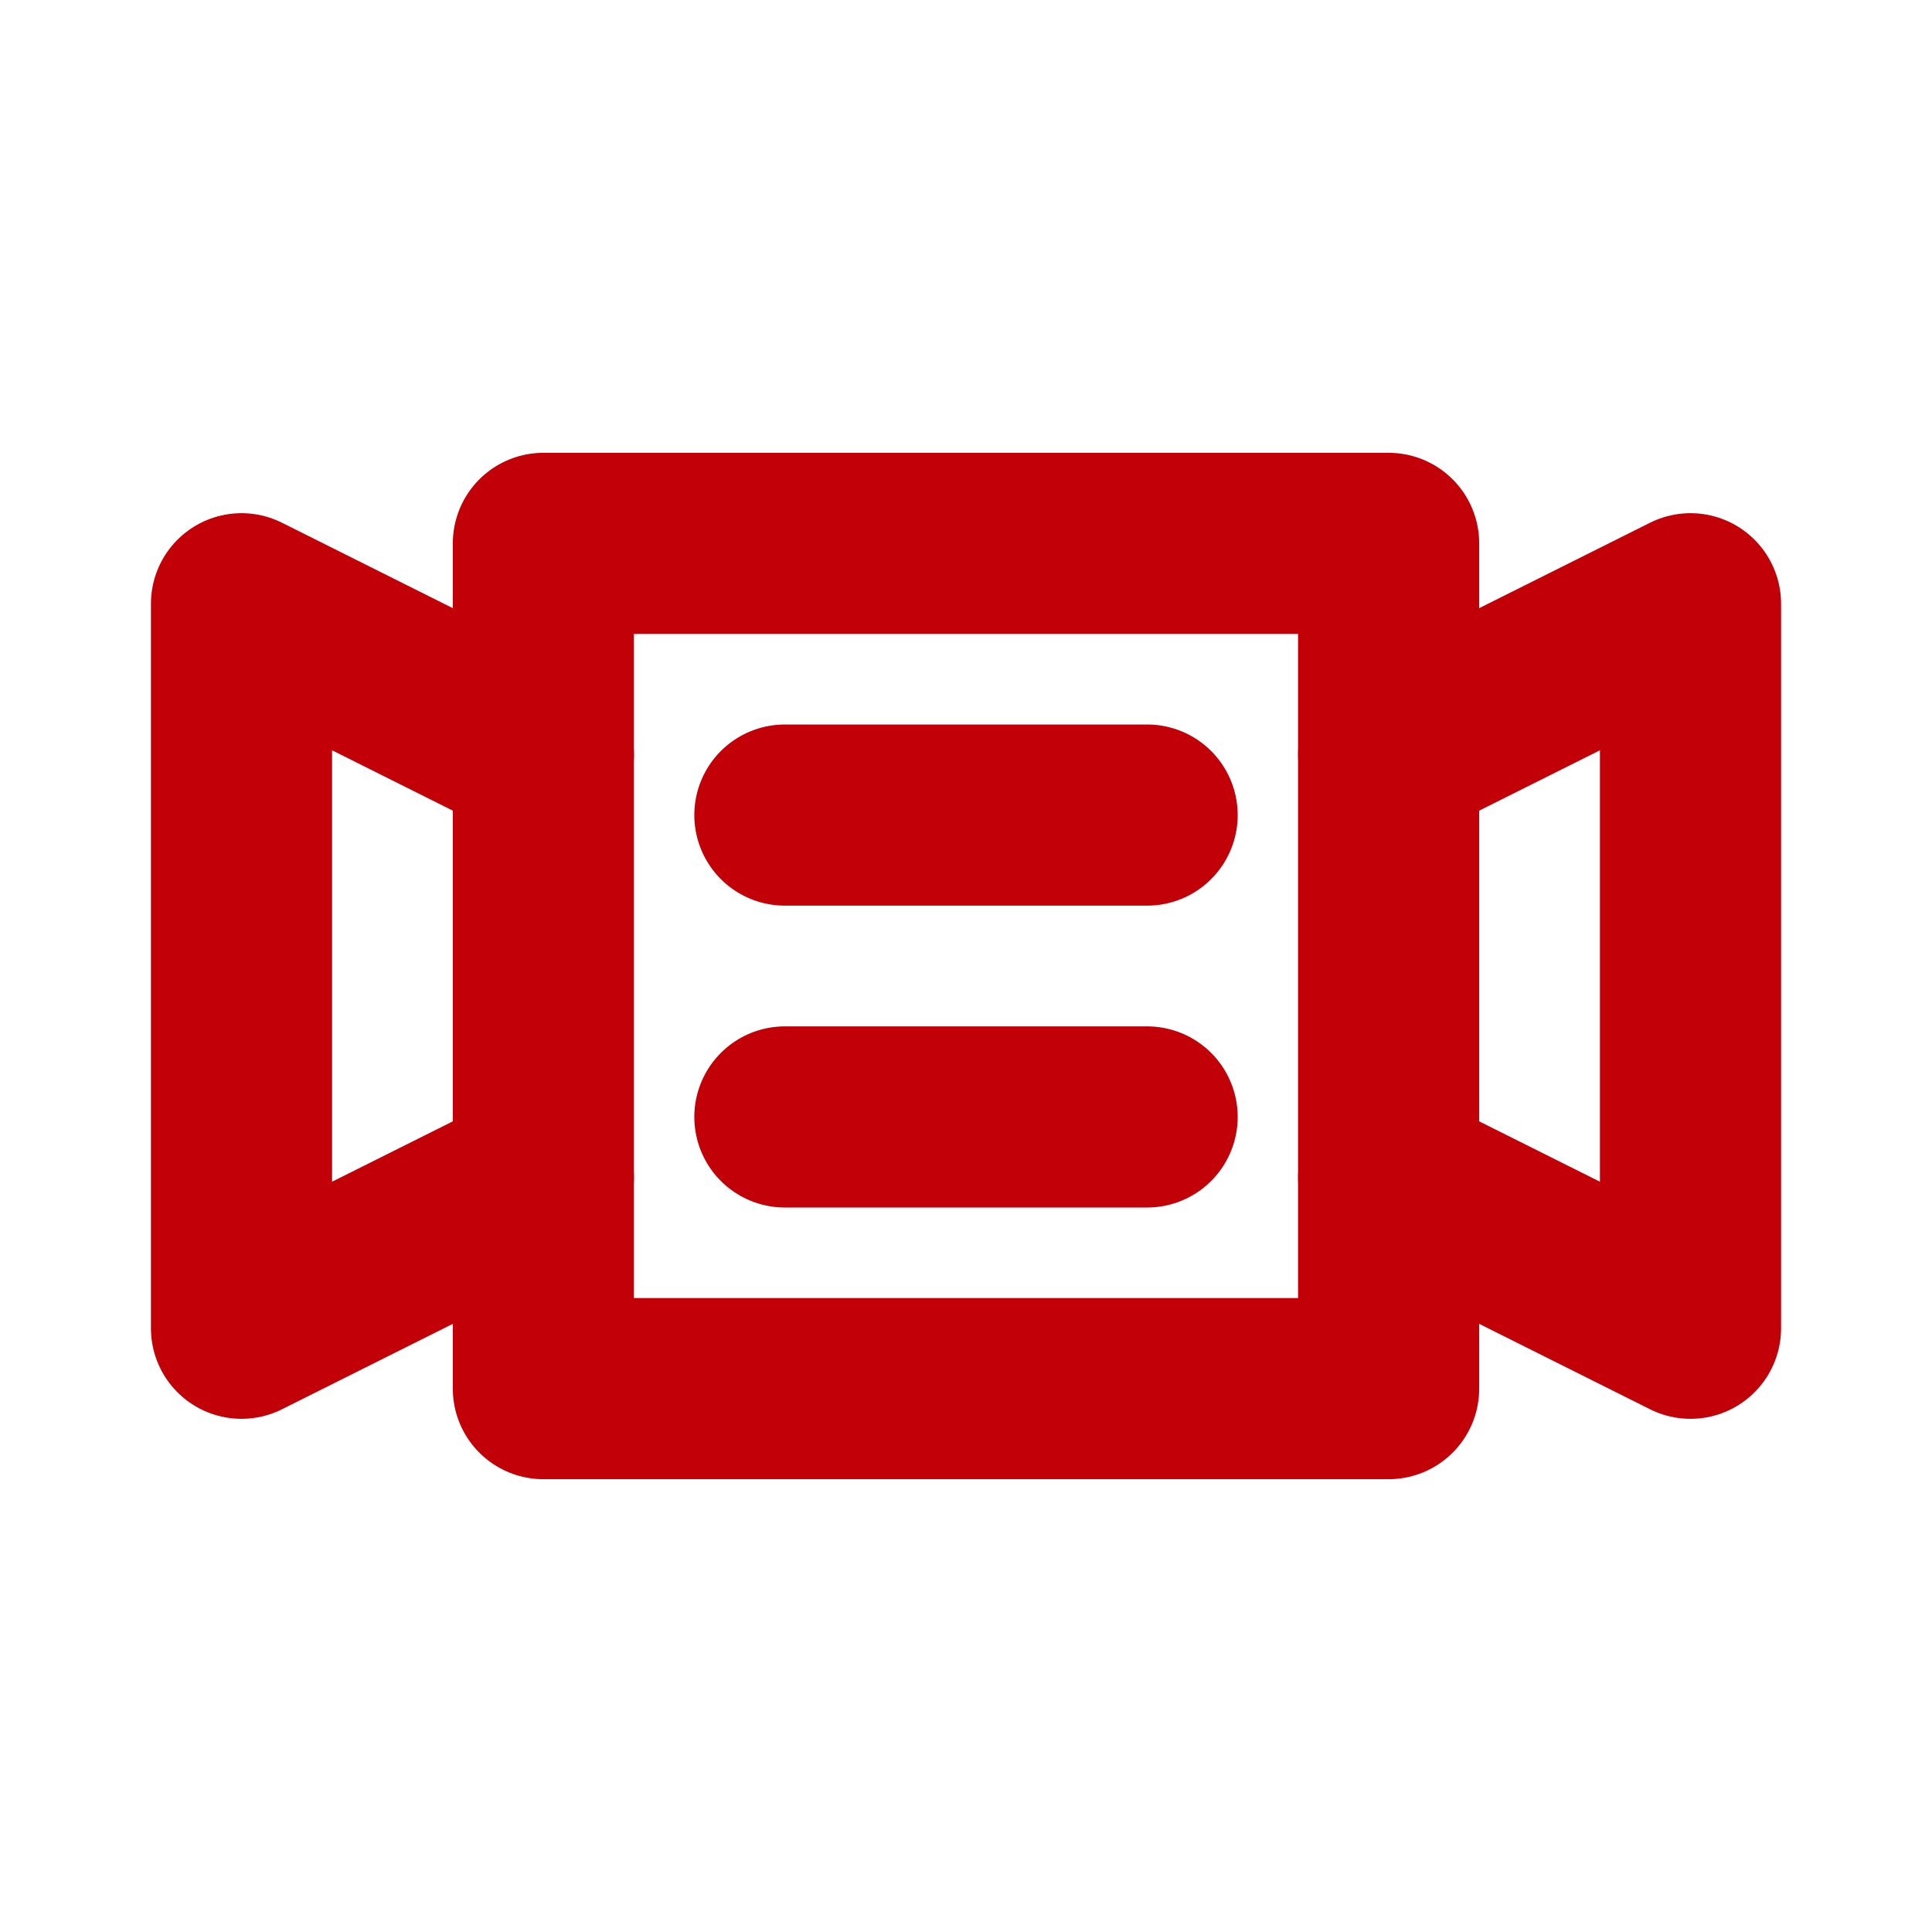
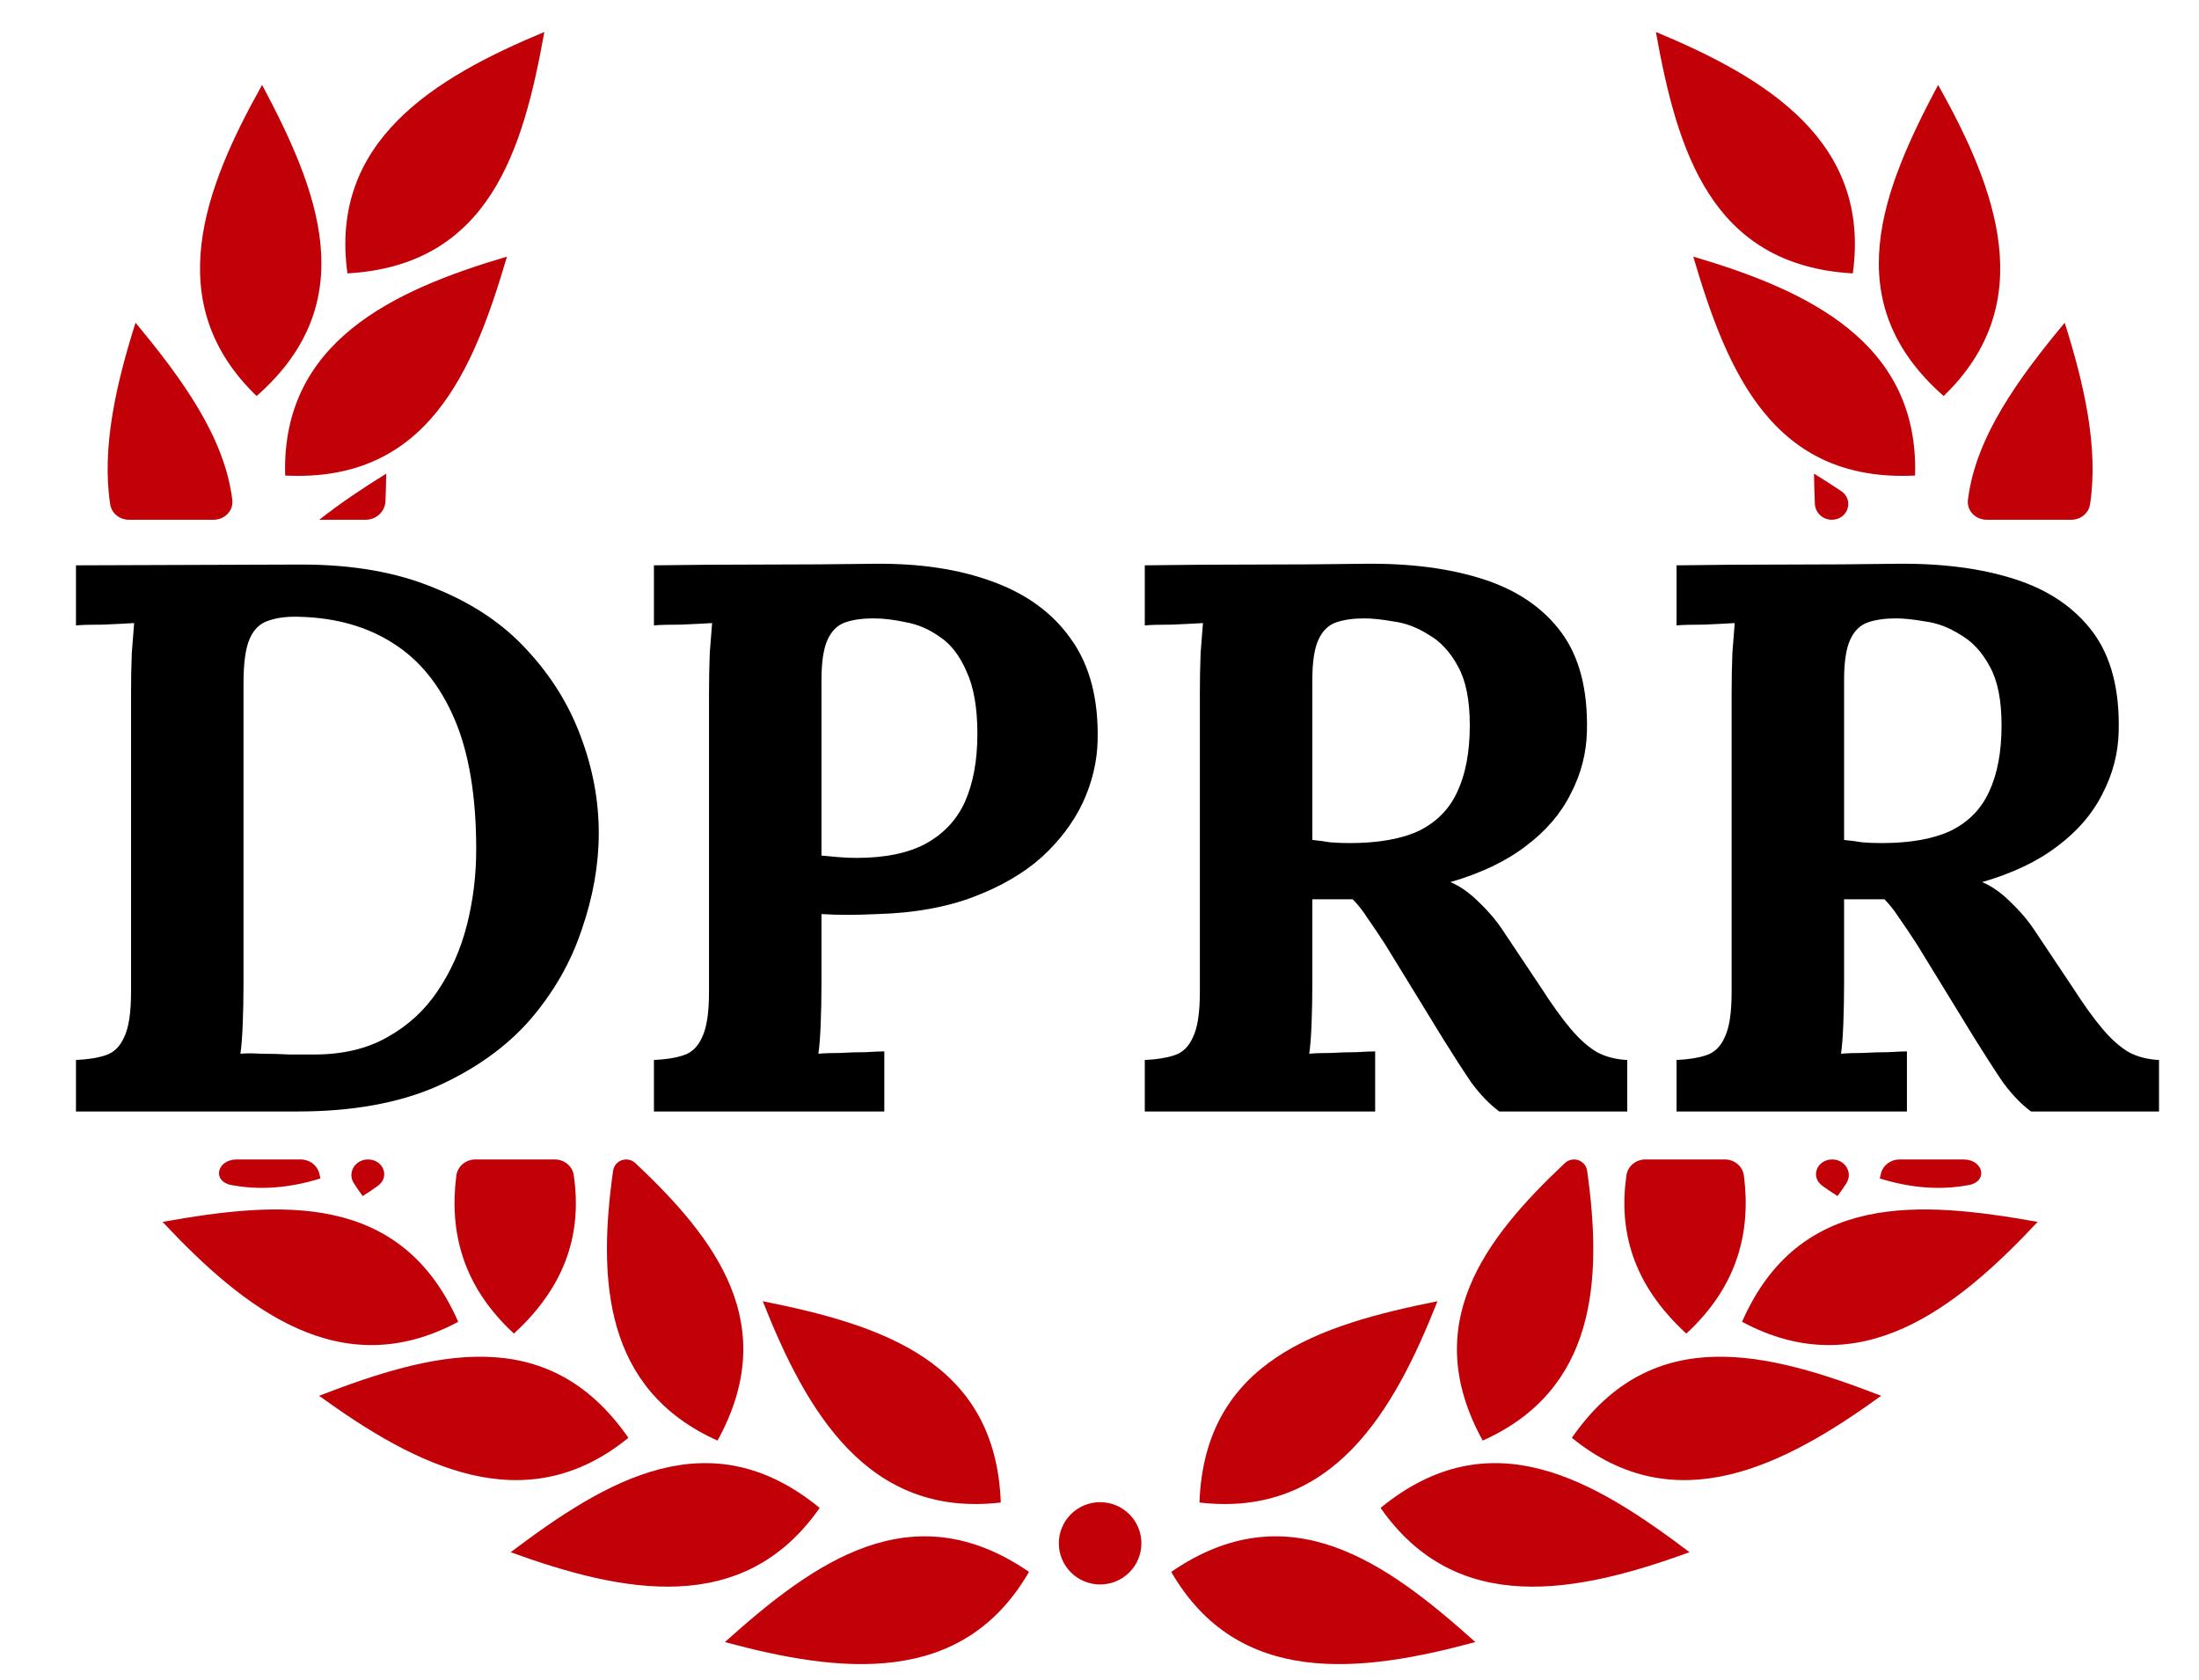
- <svg xmlns="http://www.w3.org/2000/svg" viewBox="0 0 32 32">
-   <style>
-     g { stroke: #c10007; }
-     @media (prefers-color-scheme: dark) {
-       g { stroke: #f2645a; }
-     }
-   </style>
-   <g fill="none" stroke-width="3" stroke-linejoin="round" stroke-linecap="round">
-     <rect x="9" y="9" width="14" height="14" />
-     <path d="M9 12.5 L4 10 V22 L9 19.5" />
-     <path d="M23 12.5 L28 10 V22 L23 19.5" />
-     <path d="M13 13.5 H19 M13 18.5 H19" />
-   </g>
+ <svg xmlns="http://www.w3.org/2000/svg" width="550" height="420" viewBox="0 0 550 420" fill="none">
+   <path d="M181.306 410.71C203.63 390.699 228.007 373.003 257.369 393.156C240.642 422.052 210.124 418.513 181.306 410.71Z" fill="#C10007" />
+   <path d="M292.941 393.156C322.303 373.003 346.68 390.699 369.004 410.71C340.186 418.513 309.668 422.052 292.941 393.156Z" fill="#C10007" />
+   <path d="M127.731 388.237C151.672 370.178 177.462 354.599 205.011 377.153C185.894 404.538 155.784 398.44 127.731 388.237Z" fill="#C10007" />
+   <path d="M345.3 377.153C372.848 354.599 398.638 370.178 422.579 388.237C394.526 398.44 364.417 404.538 345.3 377.153Z" fill="#C10007" />
+   <path d="M275.155 375.72C277.894 375.72 280.521 376.804 282.458 378.734C284.394 380.665 285.482 383.283 285.482 386.013C285.482 388.742 284.394 391.361 282.458 393.291C280.521 395.221 277.894 396.306 275.155 396.306C272.416 396.306 269.789 395.221 267.852 393.291C265.916 391.361 264.828 388.742 264.828 386.013C264.828 383.283 265.916 380.665 267.852 378.734C269.789 376.804 272.416 375.72 275.155 375.72Z" fill="#C10007" />
+   <path d="M190.781 325.46C220.214 331.368 249.008 340.3 250.311 375.81C217.067 379.681 201.7 353.163 190.781 325.46Z" fill="#C10007" />
+   <path d="M359.529 325.46C348.61 353.163 333.244 379.681 299.999 375.81C301.302 340.3 330.096 331.368 359.529 325.46Z" fill="#C10007" />
+   <path d="M79.808 349.113C107.807 338.308 136.9 330.394 157.168 359.626C131.236 380.719 103.968 366.608 79.808 349.113Z" fill="#C10007" />
+   <path d="M393.142 359.626C413.41 330.394 442.503 338.308 470.502 349.113C446.343 366.608 419.074 380.719 393.142 359.626Z" fill="#C10007" />
+   <path d="M156.626 290C157.471 290 158.286 290.32 158.902 290.9C179.138 309.947 195.43 331.346 179.461 360.316C151.074 347.591 149.49 320.221 153.343 292.835C153.573 291.203 154.978 290 156.626 290Z" fill="#C10007" />
+   <path d="M393.684 290C395.333 290 396.737 291.203 396.967 292.835C400.82 320.221 399.236 347.591 370.849 360.316C354.88 331.347 371.173 309.947 391.408 290.9C392.024 290.32 392.839 290 393.684 290Z" fill="#C10007" />
+   <path d="M40.664 305.621C70.213 300.321 100.285 298.067 114.605 330.607C85.122 346.399 61.044 327.377 40.664 305.621Z" fill="#C10007" />
+   <path d="M435.706 330.607C450.026 298.067 480.097 300.321 509.646 305.621C489.267 327.377 465.189 346.399 435.706 330.607Z" fill="#C10007" />
+   <path d="M138.76 290C141.117 290 143.18 291.644 143.515 293.977C145.478 307.655 142.131 321.081 128.54 333.554C115.669 321.678 112.353 308.096 114.129 294.076C114.431 291.698 116.514 290 118.911 290H138.76Z" fill="#C10007" />
+   <path d="M431.4 290C433.796 290 435.88 291.698 436.181 294.076C437.957 308.096 434.642 321.678 421.771 333.554C408.18 321.081 404.832 307.655 406.795 293.977C407.13 291.644 409.193 290 411.55 290H431.4Z" fill="#C10007" />
+   <path d="M92.039 290C95.836 290 97.613 294.333 94.546 296.571C93.34 297.451 92.063 298.31 90.714 299.149C89.923 298.086 89.189 297.022 88.508 295.96C86.792 293.282 88.859 290 92.039 290Z" fill="#C10007" />
+   <path d="M458.271 290C461.451 290 463.518 293.282 461.802 295.96C461.121 297.022 460.387 298.086 459.596 299.149C458.247 298.31 456.97 297.451 455.764 296.571C452.697 294.333 454.474 290 458.271 290Z" fill="#C10007" />
+   <path d="M75.203 290C77.388 290 79.34 291.415 79.866 293.537C79.965 293.937 80.061 294.341 80.154 294.75C71.992 297.292 64.608 297.669 57.871 296.4C52.962 295.476 54.234 290 59.23 290H75.203Z" fill="#C10007" />
+   <path d="M491.08 290C496.076 290 497.348 295.476 492.439 296.4C485.703 297.669 478.318 297.292 470.156 294.75C470.249 294.341 470.345 293.937 470.445 293.537C470.971 291.415 472.922 290 475.108 290H491.08Z" fill="#C10007" />
+   <path d="M33.899 80.728C45.484 94.669 56.188 109.324 58.102 125.018C58.436 127.757 56.17 130 53.411 130H32.263C29.943 130 27.903 128.407 27.555 126.113C25.407 111.941 29.039 96.062 33.899 80.728Z" fill="#C10007" />
+   <path d="M96.606 118.466C96.566 120.748 96.507 123.03 96.417 125.302C96.313 127.943 94.122 130 91.479 130H79.852C85.084 125.875 90.793 122.061 96.606 118.466Z" fill="#C10007" />
+   <path d="M453.704 118.466C455.984 119.876 458.247 121.319 460.473 122.802C463.845 125.049 462.197 130 458.145 130C455.887 130 454.016 128.243 453.921 125.987C453.816 123.489 453.749 120.978 453.704 118.466Z" fill="#C10007" />
+   <path d="M516.411 80.728C521.271 96.062 524.903 111.941 522.755 126.113C522.407 128.407 520.367 130 518.047 130H496.9C494.141 130 491.875 127.757 492.209 125.018C494.123 109.324 504.826 94.669 516.411 80.728Z" fill="#C10007" />
+   <path d="M126.8 64.186C118.349 92.901 106.93 120.721 71.324 118.943C70.33 85.597 98.165 72.632 126.8 64.186Z" fill="#C10007" />
+   <path d="M423.511 64.186C452.145 72.632 479.981 85.597 478.986 118.943C443.38 120.721 431.961 92.901 423.511 64.186Z" fill="#C10007" />
+   <path d="M65.56 21.242C79.618 47.685 90.923 75.55 64.181 99.049C40.117 75.861 50.97 47.212 65.56 21.242Z" fill="#C10007" />
+   <path d="M484.75 21.242C499.34 47.212 510.193 75.861 486.129 99.049C459.387 75.55 470.693 47.685 484.75 21.242Z" fill="#C10007" />
+   <path d="M136.149 8C130.843 37.454 122.49 66.336 86.899 68.383C82.315 35.336 108.591 19.465 136.149 8Z" fill="#C10007" />
+   <path d="M414.161 8C441.719 19.465 467.995 35.336 463.411 68.383C427.82 66.336 419.467 37.454 414.161 8Z" fill="#C10007" />
+   <path d="M419.328 278V265.12C422.303 264.99 424.76 264.6 426.7 263.95C428.77 263.299 430.322 261.803 431.356 259.461C432.52 257.12 433.102 253.347 433.102 248.143V173.403C433.102 169.89 433.167 166.508 433.296 163.255C433.555 160.003 433.749 157.531 433.878 155.84C431.809 155.97 429.222 156.1 426.118 156.23C423.014 156.23 420.751 156.295 419.328 156.425V141.399C428.511 141.269 437.694 141.204 446.877 141.204C456.06 141.204 465.243 141.139 474.426 141.009C485.808 140.879 495.702 142.18 504.109 144.912C512.516 147.644 518.983 152.067 523.509 158.182C528.036 164.296 530.17 172.557 529.912 182.965C529.782 188.429 528.424 193.633 525.838 198.576C523.38 203.52 519.629 207.878 514.585 211.651C509.67 215.424 503.397 218.416 495.767 220.628C498.224 221.668 500.617 223.36 502.945 225.701C505.402 228.043 507.472 230.515 509.153 233.117L518.271 246.777C521.117 251.2 523.639 254.713 525.838 257.315C528.036 259.917 530.235 261.868 532.434 263.169C534.633 264.34 537.155 264.99 540 265.12V278H507.989C505.661 276.309 503.333 273.902 501.005 270.78C498.806 267.527 496.413 263.82 493.826 259.656L479.47 236.239C477.789 233.637 476.301 231.426 475.008 229.604C473.844 227.783 472.615 226.222 471.322 224.921C469.252 224.921 467.506 224.921 466.083 224.921C464.661 224.921 463.044 224.921 461.233 224.921V245.801C461.233 249.444 461.169 252.891 461.039 256.144C460.91 259.396 460.716 261.868 460.457 263.559C461.88 263.429 463.691 263.364 465.89 263.364C468.088 263.234 470.222 263.169 472.292 263.169C474.49 263.039 476.043 262.974 476.948 262.974V278H419.328ZM470.546 210.87C477.789 210.87 483.609 209.83 488.006 207.748C492.404 205.537 495.573 202.284 497.513 197.991C499.582 193.568 500.617 188.039 500.617 181.404C500.617 175.159 499.647 170.28 497.707 166.768C495.767 163.125 493.309 160.458 490.334 158.767C487.489 156.946 484.579 155.84 481.604 155.45C478.629 154.929 476.172 154.669 474.232 154.669C471.516 154.669 469.188 154.994 467.248 155.645C465.307 156.295 463.82 157.726 462.785 159.938C461.751 162.149 461.233 165.532 461.233 170.085V210.09C462.656 210.22 464.143 210.415 465.696 210.675C467.248 210.805 468.864 210.87 470.546 210.87Z" fill="black" />
+   <path d="M286.327 278V265.12C289.302 264.99 291.759 264.6 293.7 263.95C295.769 263.299 297.321 261.803 298.356 259.461C299.52 257.12 300.102 253.347 300.102 248.143V173.403C300.102 169.89 300.166 166.508 300.296 163.255C300.554 160.003 300.748 157.531 300.878 155.84C298.808 155.97 296.222 156.1 293.118 156.23C290.013 156.23 287.75 156.295 286.327 156.425V141.399C295.51 141.269 304.693 141.204 313.876 141.204C323.059 141.204 332.242 141.139 341.425 141.009C352.807 140.879 362.701 142.18 371.108 144.912C379.515 147.644 385.982 152.067 390.509 158.182C395.036 164.296 397.17 172.557 396.911 182.965C396.782 188.429 395.424 193.633 392.837 198.576C390.379 203.52 386.629 207.878 381.585 211.651C376.67 215.424 370.397 218.416 362.766 220.628C365.223 221.668 367.616 223.36 369.944 225.701C372.402 228.043 374.471 230.515 376.152 233.117L385.271 246.777C388.116 251.2 390.638 254.713 392.837 257.315C395.036 259.917 397.234 261.868 399.433 263.169C401.632 264.34 404.154 264.99 406.999 265.12V278H374.988C372.66 276.309 370.332 273.902 368.004 270.78C365.805 267.527 363.413 263.82 360.826 259.656L346.469 236.239C344.788 233.637 343.301 231.426 342.007 229.604C340.843 227.783 339.614 226.222 338.321 224.921C336.252 224.921 334.506 224.921 333.083 224.921C331.66 224.921 330.043 224.921 328.233 224.921V245.801C328.233 249.444 328.168 252.891 328.039 256.144C327.909 259.396 327.715 261.868 327.457 263.559C328.879 263.429 330.69 263.364 332.889 263.364C335.088 263.234 337.222 263.169 339.291 263.169C341.49 263.039 343.042 262.974 343.947 262.974V278H286.327ZM337.545 210.87C344.788 210.87 350.608 209.83 355.006 207.748C359.403 205.537 362.572 202.284 364.512 197.991C366.581 193.568 367.616 188.039 367.616 181.404C367.616 175.159 366.646 170.28 364.706 166.768C362.766 163.125 360.308 160.458 357.334 158.767C354.488 156.946 351.578 155.84 348.603 155.45C345.629 154.929 343.171 154.669 341.231 154.669C338.515 154.669 336.187 154.994 334.247 155.645C332.307 156.295 330.819 157.726 329.785 159.938C328.75 162.149 328.233 165.532 328.233 170.085V210.09C329.655 210.22 331.143 210.415 332.695 210.675C334.247 210.805 335.864 210.87 337.545 210.87Z" fill="black" />
+   <path d="M163.558 265.12C166.532 264.99 168.99 264.6 170.93 263.949C172.999 263.299 174.551 261.803 175.586 259.461C176.75 257.119 177.332 253.347 177.332 248.143V173.403C177.332 169.89 177.397 166.508 177.526 163.255C177.785 160.003 177.979 157.531 178.108 155.84C176.039 155.97 173.452 156.1 170.348 156.23C167.244 156.23 164.98 156.295 163.558 156.425V141.399C172.741 141.269 181.924 141.204 191.107 141.204C200.29 141.204 209.472 141.139 218.655 141.009C230.037 140.879 239.931 142.375 248.338 145.497C256.875 148.619 263.406 153.433 267.933 159.938C272.589 166.442 274.788 174.899 274.529 185.306C274.4 190.51 273.171 195.649 270.843 200.723C268.515 205.666 265.088 210.22 260.561 214.383C256.034 218.416 250.343 221.733 243.488 224.335C236.633 226.937 228.614 228.368 219.431 228.628C216.586 228.758 214.064 228.824 211.865 228.824C209.796 228.824 207.662 228.758 205.463 228.628V245.801C205.463 249.444 205.398 252.891 205.269 256.144C205.14 259.396 204.946 261.868 204.687 263.559C206.11 263.429 207.92 263.364 210.119 263.364C212.318 263.234 214.452 263.169 216.521 263.169C218.72 263.039 220.272 262.974 221.178 262.974V278H163.558V265.12ZM205.463 213.993C206.886 214.123 208.308 214.253 209.731 214.383C211.154 214.513 212.641 214.578 214.193 214.578C221.307 214.578 227.062 213.407 231.46 211.065C235.987 208.594 239.285 205.081 241.354 200.528C243.424 195.844 244.458 190.185 244.458 183.55C244.458 177.045 243.553 171.841 241.742 167.939C240.061 164.036 237.862 161.174 235.146 159.352C232.43 157.401 229.584 156.165 226.61 155.645C223.635 154.994 220.919 154.669 218.461 154.669C215.745 154.669 213.417 154.994 211.477 155.645C209.537 156.295 208.05 157.726 207.015 159.938C205.98 162.149 205.463 165.532 205.463 170.085V213.993Z" fill="black" />
+   <path d="M19 265.12C21.975 264.99 24.432 264.6 26.372 263.949C28.442 263.299 29.994 261.803 31.028 259.461C32.192 257.119 32.775 253.346 32.775 248.143V173.402C32.775 169.89 32.839 166.507 32.968 163.255C33.227 160.003 33.421 157.531 33.55 155.839C31.481 155.97 28.894 156.1 25.79 156.23C22.686 156.23 20.423 156.295 19 156.425V141.399L75.456 141.204C88.26 141.204 99.319 143.155 108.631 147.058C118.073 150.831 125.768 155.97 131.718 162.474C137.797 168.979 142.324 176.265 145.298 184.33C148.273 192.266 149.76 200.267 149.76 208.333C149.76 216.269 148.338 224.335 145.492 232.531C142.776 240.727 138.443 248.273 132.494 255.168C126.544 261.933 118.784 267.462 109.213 271.755C99.642 275.918 88.066 278 74.486 278H19V265.12ZM60.905 245.996C60.905 249.509 60.841 252.891 60.711 256.143C60.582 259.396 60.388 261.868 60.129 263.559C61.423 263.429 63.169 263.429 65.368 263.559C67.696 263.559 70.088 263.624 72.546 263.754C75.003 263.754 77.008 263.754 78.56 263.754C85.674 263.754 91.752 262.323 96.797 259.461C101.97 256.599 106.174 252.761 109.407 247.947C112.77 243.004 115.227 237.475 116.779 231.36C118.331 225.246 119.107 218.936 119.107 212.431C119.107 199.161 117.297 188.298 113.675 179.842C110.054 171.386 104.945 165.076 98.349 160.913C91.882 156.75 84.121 154.538 75.068 154.278C71.964 154.148 69.312 154.473 67.114 155.254C65.044 155.904 63.492 157.401 62.458 159.742C61.423 162.084 60.905 165.792 60.905 170.866V245.996Z" fill="black" />
</svg>
